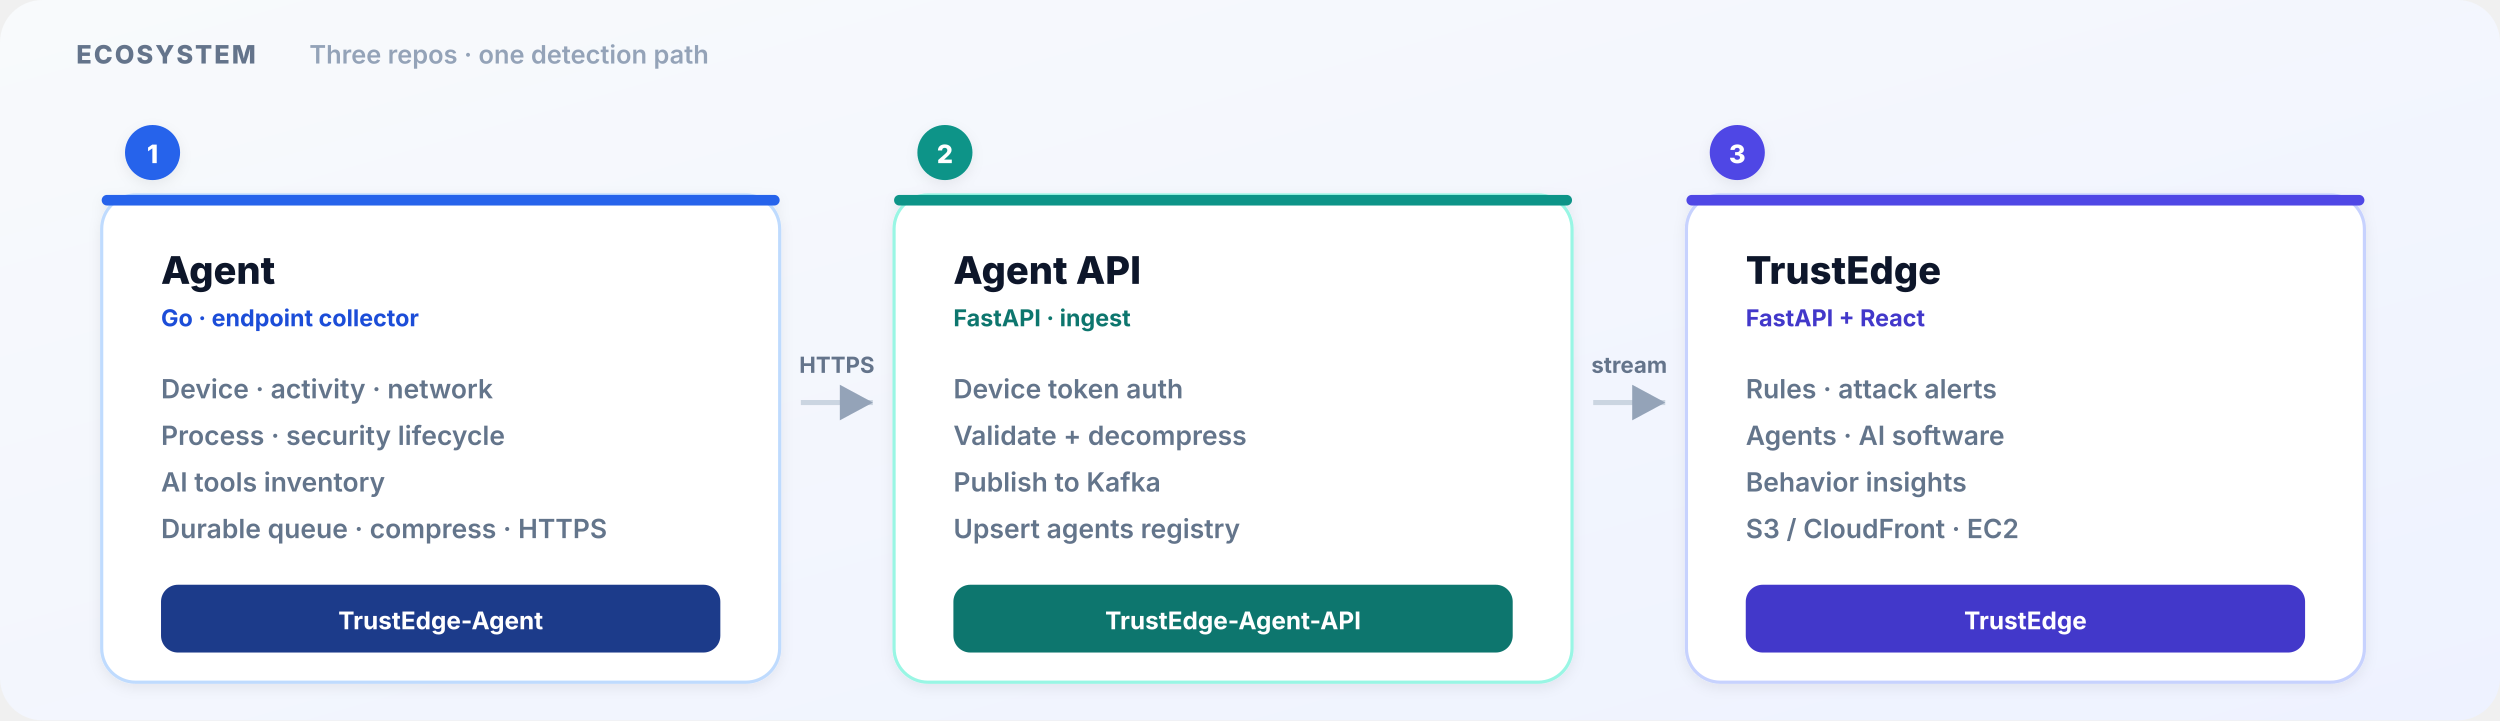
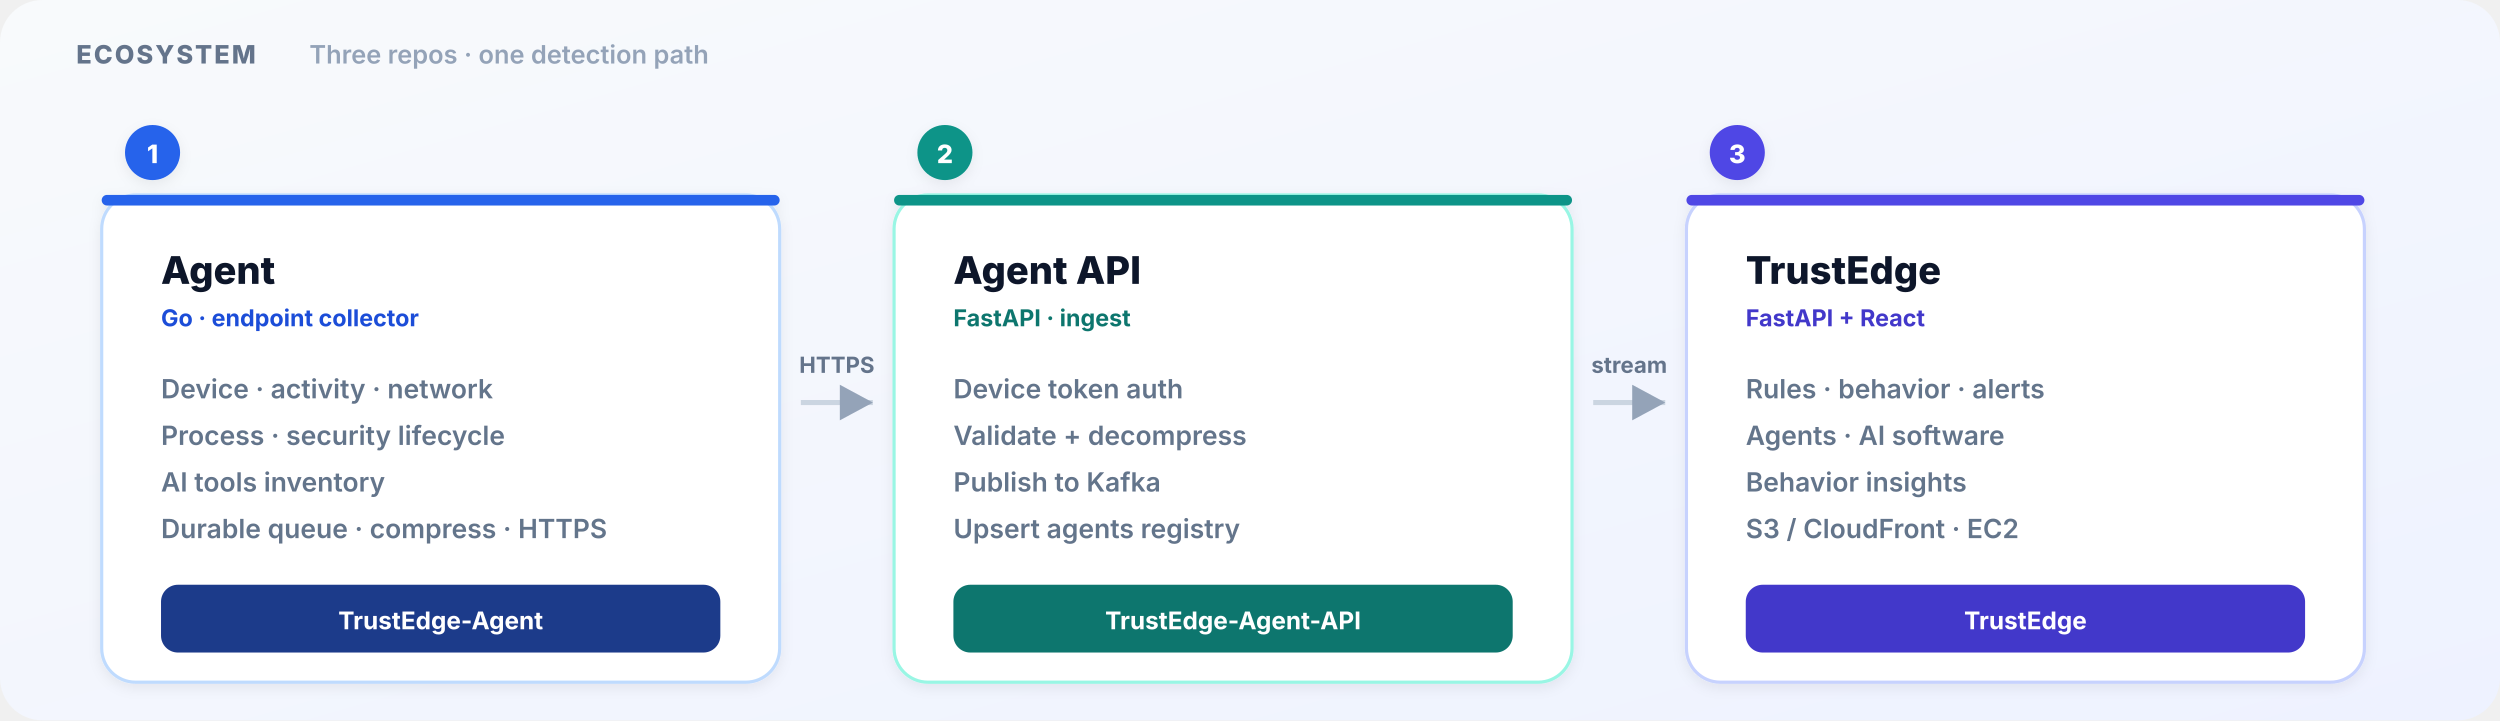
<svg xmlns="http://www.w3.org/2000/svg" viewBox="0 0 1180 340" role="img" aria-labelledby="eco-title eco-desc">
  <defs>
    <linearGradient id="eco-bg" x1="0%" y1="0%" x2="100%" y2="100%">
      <stop offset="0%" stop-color="#F8FAFC" />
      <stop offset="100%" stop-color="#EEF2FF" />
    </linearGradient>
    <linearGradient id="eco-flow" x1="0%" y1="0%" x2="100%" y2="0%">
      <stop offset="0%" stop-color="#2563EB" />
      <stop offset="50%" stop-color="#0D9488" />
      <stop offset="100%" stop-color="#4F46E5" />
    </linearGradient>
    <marker id="eco-arr" markerWidth="8" markerHeight="8" refX="6.5" refY="3.5" orient="auto">
      <path d="M0,0 L6.5,3.5 L0,7 Z" fill="#94A3B8" />
    </marker>
    <filter id="eco-soft" x="-6%" y="-4%" width="112%" height="112%">
      <feDropShadow dx="0" dy="2" stdDeviation="3" flood-color="#0F172A" flood-opacity="0.07" />
    </filter>
    <style>
      .title { font-family: ui-sans-serif, system-ui, -apple-system, Segoe UI, sans-serif; font-size: 12px; font-weight: 800; letter-spacing: 0.08em; fill: #64748B; }
      .lead { font-family: ui-sans-serif, system-ui, -apple-system, Segoe UI, sans-serif; font-size: 12px; font-weight: 600; fill: #94A3B8; }
      .h { font-family: ui-sans-serif, system-ui, -apple-system, Segoe UI, sans-serif; font-size: 18px; font-weight: 800; fill: #0F172A; }
      .p { font-family: ui-sans-serif, system-ui, -apple-system, Segoe UI, sans-serif; font-size: 12.5px; font-weight: 600; fill: #64748B; }
      .chip { font-family: ui-sans-serif, system-ui, -apple-system, Segoe UI, sans-serif; font-size: 11px; font-weight: 700; }
      .num { font-family: ui-sans-serif, system-ui, -apple-system, Segoe UI, sans-serif; font-size: 12px; font-weight: 800; fill: #FFFFFF; }
      .arrowlbl { font-family: ui-sans-serif, system-ui, -apple-system, Segoe UI, sans-serif; font-size: 10.5px; font-weight: 700; fill: #64748B; }
      .repo { font-family: ui-sans-serif, system-ui, -apple-system, Segoe UI, sans-serif; font-size: 11.5px; font-weight: 700; fill: #FFFFFF; }
    </style>
  </defs>
  <rect width="1180" height="340" rx="20" fill="url(#eco-bg)" />
  <text class="title" x="36" y="30">ECOSYSTEM</text>
  <text class="lead" x="146" y="30">Three repos · one detection path</text>
  <path d="M200 190 H980" fill="none" stroke="url(#eco-flow)" stroke-width="2.5" stroke-linecap="round" opacity="0.22" />
  <g transform="translate(48,56)" filter="url(#eco-soft)">
    <circle cx="24" cy="16" r="13" fill="#2563EB" />
    <text class="num" x="24" y="21" text-anchor="middle">1</text>
    <rect y="36" width="320" height="230" rx="16" fill="#FFFFFF" stroke="#BFDBFE" stroke-width="1.5" />
    <rect y="36" width="320" height="5" rx="2.5" fill="#2563EB" />
    <text class="h" x="28" y="78">Agent</text>
    <text class="chip" x="28" y="98" fill="#1D4ED8">Go · endpoint collector</text>
    <text class="p" x="28" y="132">Device · activity · network</text>
    <text class="p" x="28" y="154">Process · security lifecycle</text>
    <text class="p" x="28" y="176">AI tools inventory</text>
    <text class="p" x="28" y="198">Durable queue · compress · HTTPS</text>
    <rect x="28" y="220" width="264" height="32" rx="8" fill="#1E3A8A" />
    <text class="repo" x="160" y="241" text-anchor="middle">TrustEdge-Agent</text>
  </g>
  <path d="M378 190 H412" stroke="#CBD5E1" stroke-width="2.4" marker-end="url(#eco-arr)" />
  <text class="arrowlbl" x="395" y="176" text-anchor="middle">HTTPS</text>
  <g transform="translate(422,56)" filter="url(#eco-soft)">
    <circle cx="24" cy="16" r="13" fill="#0D9488" />
    <text class="num" x="24" y="21" text-anchor="middle">2</text>
    <rect y="36" width="320" height="230" rx="16" fill="#FFFFFF" stroke="#99F6E4" stroke-width="1.5" />
    <rect y="36" width="320" height="5" rx="2.5" fill="#0D9488" />
    <text class="h" x="28" y="78">Agent API</text>
    <text class="chip" x="28" y="98" fill="#0F766E">FastAPI · ingest</text>
    <text class="p" x="28" y="132">Device token auth</text>
    <text class="p" x="28" y="154">Validate + decompress</text>
    <text class="p" x="28" y="176">Publish to Kafka</text>
    <text class="p" x="28" y="198">Upsert agents registry</text>
    <rect x="28" y="220" width="264" height="32" rx="8" fill="#0F766E" />
    <text class="repo" x="160" y="241" text-anchor="middle">TrustEdge-Agent-API</text>
  </g>
  <path d="M752 190 H786" stroke="#CBD5E1" stroke-width="2.4" marker-end="url(#eco-arr)" />
  <text class="arrowlbl" x="769" y="176" text-anchor="middle">stream</text>
  <g transform="translate(796,56)" filter="url(#eco-soft)">
    <circle cx="24" cy="16" r="13" fill="#4F46E5" />
    <text class="num" x="24" y="21" text-anchor="middle">3</text>
    <rect y="36" width="320" height="230" rx="16" fill="#FFFFFF" stroke="#C7D2FE" stroke-width="1.5" />
    <rect y="36" width="320" height="5" rx="2.5" fill="#4F46E5" />
    <text class="h" x="28" y="78">TrustEdge</text>
    <text class="chip" x="28" y="98" fill="#4338CA">FastAPI + React</text>
-     <text class="p" x="28" y="132">Rules · attack alerts</text>
+     <text class="p" x="28" y="132">Rules · behavior · alerts</text>
    <text class="p" x="28" y="154">Agents · AI software</text>
    <text class="p" x="28" y="176">Behavior insights</text>
    <text class="p" x="28" y="198">S3 / CloudFront · EC2</text>
    <rect x="28" y="220" width="264" height="32" rx="8" fill="#4338CA" />
    <text class="repo" x="160" y="241" text-anchor="middle">TrustEdge</text>
  </g>
</svg>
